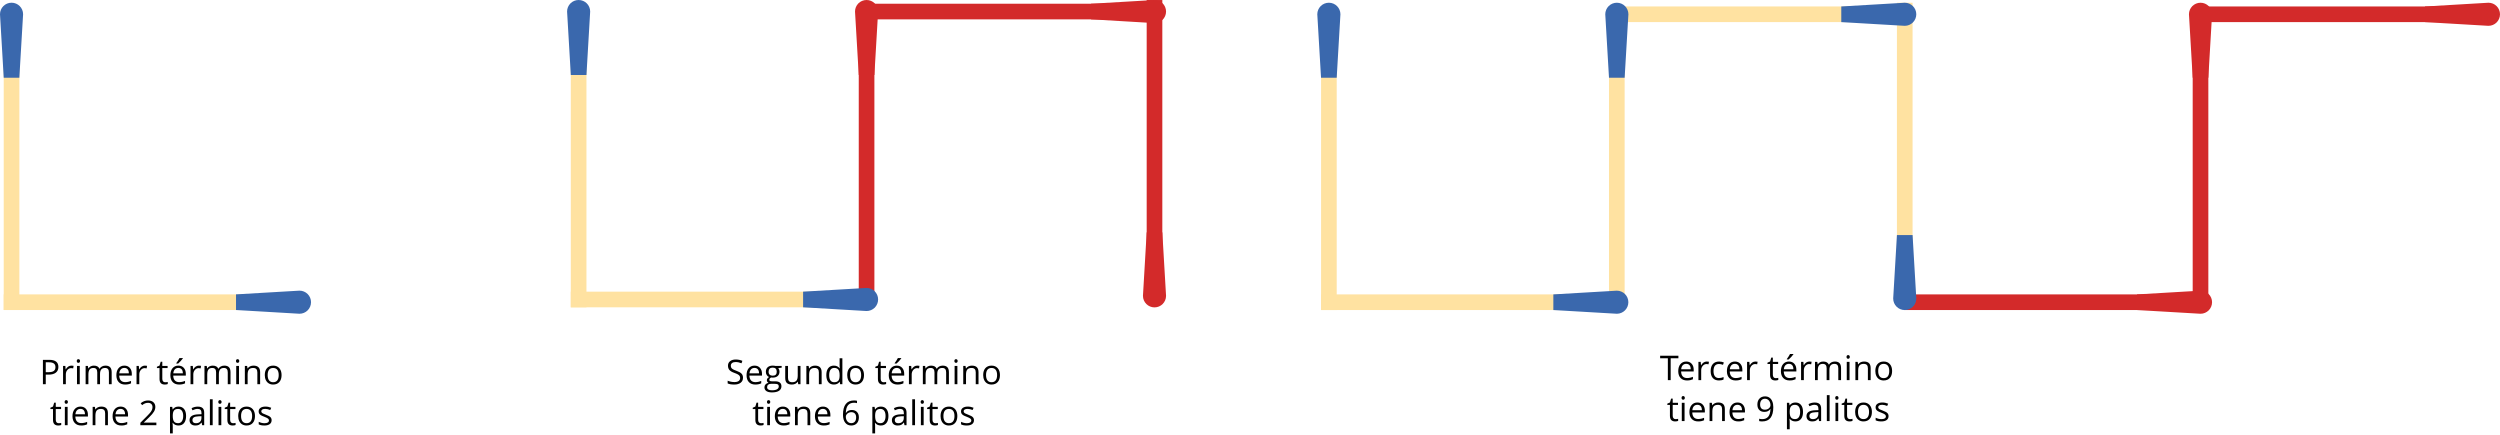
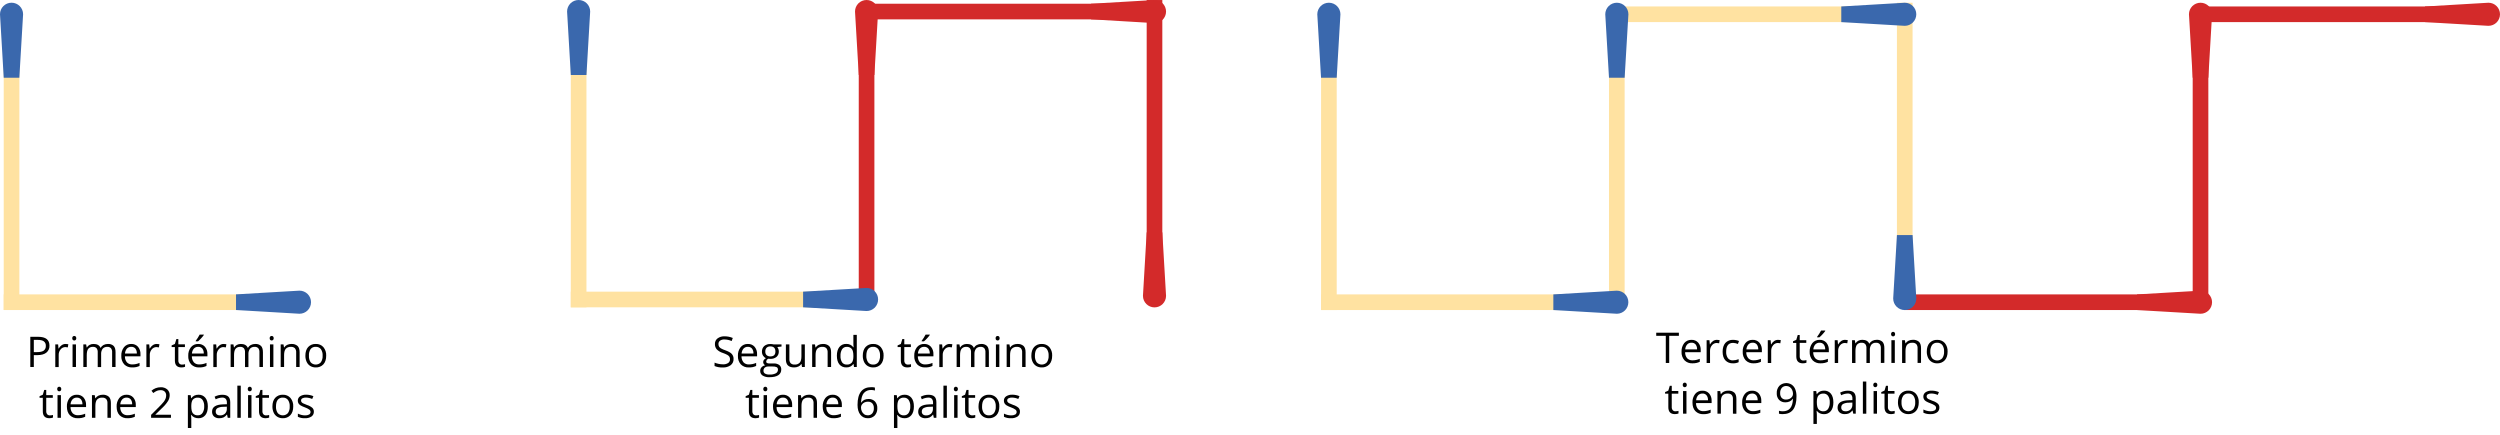
<svg xmlns="http://www.w3.org/2000/svg" id="Layer_1" data-name="Layer 1" viewBox="0 0 2197.15 381.8">
  <defs>
-     <style>.cls-1{fill:#ffe2a1;}.cls-2{fill:#3a68ad;}.cls-3{fill:#d32a2a;}.cls-4{font-size:30px;font-family:OpenSans-Regular, Open Sans;}</style>
+     <style>.cls-1{fill:#ffe2a1;}.cls-2{fill:#3a68ad;}.cls-3{fill:#d32a2a;}</style>
  </defs>
  <rect class="cls-1" x="501.66" y="32.97" width="13.75" height="237.11" />
  <path class="cls-2" d="M515.41,65.93H501.66l-3.27-55.78A10.14,10.14,0,0,1,508.54,0h0a10.14,10.14,0,0,1,10.14,10.15Z" />
  <rect class="cls-3" x="1007.77" y="0.02" width="13.75" height="237.11" transform="translate(2029.29 237.15) rotate(180)" />
  <path class="cls-3" d="M1007.77,204.17h13.75L1024.8,260a10.16,10.16,0,0,1-10.15,10.15h0A10.15,10.15,0,0,1,1004.5,260Z" />
  <rect class="cls-3" x="866.4" y="-108.41" width="13.75" height="237.11" transform="translate(883.42 -863.13) rotate(90)" />
  <path class="cls-3" d="M958.87,17V3.27L1014.65,0a10.15,10.15,0,0,1,10.15,10.15h0a10.16,10.16,0,0,1-10.15,10.15Z" />
  <rect class="cls-3" x="754.72" y="32.97" width="13.75" height="237.11" />
  <path class="cls-3" d="M768.47,65.93H754.72l-3.28-55.78A10.15,10.15,0,0,1,761.59,0h0a10.14,10.14,0,0,1,10.15,10.15Z" />
  <rect class="cls-1" x="613.34" y="144.65" width="13.75" height="237.11" transform="translate(883.42 -357.01) rotate(90)" />
  <path class="cls-2" d="M705.81,270.08V256.33l55.78-3.27a10.14,10.14,0,0,1,10.15,10.14h0a10.14,10.14,0,0,1-10.15,10.15Z" />
  <rect class="cls-1" x="3.27" y="35.35" width="13.75" height="237.11" />
  <path class="cls-2" d="M17,68.31H3.27L0,12.53A10.15,10.15,0,0,1,10.15,2.38h0A10.16,10.16,0,0,1,20.3,12.53Z" />
  <rect class="cls-1" x="114.96" y="147.03" width="13.75" height="237.11" transform="translate(387.42 143.76) rotate(90)" />
  <path class="cls-2" d="M207.42,272.46V258.71l55.78-3.27a10.14,10.14,0,0,1,10.15,10.15h0a10.15,10.15,0,0,1-10.15,10.15Z" />
  <rect class="cls-3" x="2038.75" y="-106.01" width="13.75" height="237.11" transform="translate(2058.17 -2033.07) rotate(90)" />
  <path class="cls-3" d="M2131.22,19.43V5.68L2187,2.4a10.16,10.16,0,0,1,10.15,10.15h0A10.15,10.15,0,0,1,2187,22.7Z" />
  <rect class="cls-3" x="1927.07" y="35.37" width="13.75" height="237.11" />
  <path class="cls-3" d="M1940.82,68.33h-13.75l-3.28-55.78A10.16,10.16,0,0,1,1933.94,2.4h0a10.15,10.15,0,0,1,10.15,10.15Z" />
  <rect class="cls-3" x="1785.69" y="147.05" width="13.75" height="237.11" transform="translate(2058.17 -1526.96) rotate(90)" />
  <path class="cls-3" d="M1878.16,272.48V258.73l55.78-3.27a10.14,10.14,0,0,1,10.15,10.15h0a10.14,10.14,0,0,1-10.15,10.14Z" />
  <rect class="cls-1" x="1161.03" y="35.37" width="13.75" height="237.11" />
  <path class="cls-2" d="M1174.77,68.33H1161l-3.28-55.78A10.16,10.16,0,0,1,1167.9,2.4h0a10.16,10.16,0,0,1,10.15,10.15Z" />
  <rect class="cls-1" x="1667.14" y="2.42" width="13.75" height="237.11" transform="translate(3348.02 241.95) rotate(180)" />
  <path class="cls-2" d="M1667.14,206.57h13.75l3.27,55.78A10.14,10.14,0,0,1,1674,272.5h0a10.15,10.15,0,0,1-10.15-10.15Z" />
  <rect class="cls-1" x="1525.76" y="-106.01" width="13.75" height="237.11" transform="translate(1545.19 -1520.09) rotate(90)" />
  <path class="cls-2" d="M1618.23,19.43V5.68L1674,2.4a10.15,10.15,0,0,1,10.15,10.15h0A10.14,10.14,0,0,1,1674,22.7Z" />
  <rect class="cls-1" x="1414.08" y="35.37" width="13.75" height="237.11" />
  <path class="cls-2" d="M1427.83,68.33h-13.75l-3.27-55.78A10.15,10.15,0,0,1,1421,2.4h0a10.15,10.15,0,0,1,10.14,10.15Z" />
  <rect class="cls-1" x="1272.71" y="147.05" width="13.75" height="237.11" transform="translate(1545.19 -1013.98) rotate(90)" />
  <path class="cls-2" d="M1365.17,272.48V258.73l55.79-3.27a10.14,10.14,0,0,1,10.14,10.15h0A10.14,10.14,0,0,1,1421,275.75Z" />
-   <text class="cls-4" transform="translate(34.78 337.67)">Primer término<tspan x="9.05" y="36">tiene 2 palitos</tspan>
-   </text>
-   <text class="cls-4" transform="translate(637.96 337.67)">Segundo término<tspan x="23.14" y="36">tiene 6 palitos</tspan>
-   </text>
-   <text class="cls-4" transform="translate(1458.76 334.08)">Tercer término<tspan x="6.13" y="36">tiene 9 palitos</tspan>
-   </text>
+   <path d="M43.47,303.74a7.43,7.43,0,0,1-2.75,6.2c-1.84,1.45-4.46,2.17-7.88,2.17H29.72v10.45H26.63V296h6.88Q43.47,296,43.47,303.74Zm-13.75,5.72H32.5q4.09,0,5.94-1.32a4.9,4.9,0,0,0,1.83-4.25A4.59,4.59,0,0,0,38.55,300c-1.15-.86-2.95-1.29-5.38-1.29H29.72Z" />
+   <path d="M57.65,302.29a11.41,11.41,0,0,1,2.38.22l-.42,2.79a10.33,10.33,0,0,0-2.18-.27,5.3,5.3,0,0,0-4.13,2,7.18,7.18,0,0,0-1.71,4.89v10.68h-3V302.65h2.49l.34,3.69h.15a8.73,8.73,0,0,1,2.67-3A6,6,0,0,1,57.65,302.29Z" />
+   <path d="M63.5,297.26a2,2,0,0,1,.51-1.52,1.78,1.78,0,0,1,1.27-.48,1.74,1.74,0,0,1,1.25.49,2.42,2.42,0,0,1,0,3,1.84,1.84,0,0,1-2.52,0A2,2,0,0,1,63.5,297.26Zm3.27,25.3h-3V302.65h3Z" />
+   <path d="M98.54,322.56V309.61a5.36,5.36,0,0,0-1-3.57,3.91,3.91,0,0,0-3.16-1.19,5.13,5.13,0,0,0-4.16,1.61,7.67,7.67,0,0,0-1.34,5v11.12h-3V309.61a5.36,5.36,0,0,0-1-3.57,3.91,3.91,0,0,0-3.17-1.19,4.89,4.89,0,0,0-4.15,1.7q-1.32,1.69-1.32,5.56v10.45h-3V302.65h2.46l.49,2.72h.14a6,6,0,0,1,2.41-2.27,7.38,7.38,0,0,1,3.48-.81c3.11,0,5.14,1.12,6.1,3.38h.14A6.43,6.43,0,0,1,91,303.19a8.07,8.07,0,0,1,3.85-.9A6.77,6.77,0,0,1,99.87,304q1.68,1.74,1.68,5.55v13Z" />
+   <path d="M116.17,322.92a9.14,9.14,0,0,1-7-2.69,10.41,10.41,0,0,1-2.56-7.46,11.5,11.5,0,0,1,2.38-7.65,7.85,7.85,0,0,1,6.36-2.83,7.51,7.51,0,0,1,5.92,2.46,9.43,9.43,0,0,1,2.18,6.49v1.91H109.78a7.88,7.88,0,0,0,1.77,5.32,6.13,6.13,0,0,0,4.73,1.82,16,16,0,0,0,6.36-1.35v2.69a16.14,16.14,0,0,1-3,1A16.91,16.91,0,0,1,116.17,322.92Zm-.82-18.11a4.93,4.93,0,0,0-3.82,1.56,7.25,7.25,0,0,0-1.68,4.33h10.41a6.68,6.68,0,0,0-1.27-4.37A4.49,4.49,0,0,0,115.35,304.81Z" />
+   <path d="M137.71,302.29a11.41,11.41,0,0,1,2.38.22l-.42,2.79a10.33,10.33,0,0,0-2.18-.27,5.3,5.3,0,0,0-4.13,2,7.18,7.18,0,0,0-1.71,4.89v10.68h-3V302.65h2.49l.34,3.69h.15a8.73,8.73,0,0,1,2.67-3A6,6,0,0,1,137.71,302.29Z" />
+   <path d="M159.91,320.43a9.7,9.7,0,0,0,1.54-.12,11.37,11.37,0,0,0,1.18-.24v2.3a5.71,5.71,0,0,1-1.44.4,11.23,11.23,0,0,1-1.72.15q-5.78,0-5.77-6.08V305h-2.86v-1.45l2.86-1.25L155,298h1.74v4.61h5.78V305h-5.78v11.72a4,4,0,0,0,.85,2.76A3,3,0,0,0,159.91,320.43Z" />
+   <path d="M175,322.92a9.17,9.17,0,0,1-7-2.69,10.4,10.4,0,0,1-2.55-7.46,11.55,11.55,0,0,1,2.37-7.65,7.87,7.87,0,0,1,6.37-2.83,7.51,7.51,0,0,1,5.92,2.46,9.43,9.43,0,0,1,2.18,6.49v1.91H168.62a7.93,7.93,0,0,0,1.78,5.32,6.12,6.12,0,0,0,4.73,1.82,15.93,15.93,0,0,0,6.35-1.35v2.69a15.83,15.83,0,0,1-3,1A17,17,0,0,1,175,322.92Zm-.82-18.11a4.92,4.92,0,0,0-3.82,1.56,7.25,7.25,0,0,0-1.68,4.33h10.4a6.62,6.62,0,0,0-1.27-4.37A4.47,4.47,0,0,0,174.2,304.81ZM172,299.56c.58-.75,1.2-1.66,1.88-2.72s1.2-2,1.59-2.78h3.66v.38a26.34,26.34,0,0,1-2.37,2.91A27.21,27.21,0,0,1,174,300h-2Z" />
+   <path d="M196.56,302.29a11.48,11.48,0,0,1,2.38.22l-.42,2.79a10.33,10.33,0,0,0-2.18-.27,5.29,5.29,0,0,0-4.13,2,7.14,7.14,0,0,0-1.72,4.89v10.68h-3V302.65H190l.34,3.69h.15a8.53,8.53,0,0,1,2.67-3A6,6,0,0,1,196.56,302.29Z" />
+   <path d="M228,322.56V309.61a5.36,5.36,0,0,0-1-3.57,3.91,3.91,0,0,0-3.16-1.19,5.11,5.11,0,0,0-4.16,1.61,7.67,7.67,0,0,0-1.35,5v11.12h-3V309.61a5.36,5.36,0,0,0-1-3.57,3.94,3.94,0,0,0-3.18-1.19,4.9,4.9,0,0,0-4.15,1.7q-1.31,1.69-1.31,5.56v10.45h-3V302.65h2.45l.49,2.72h.15a6,6,0,0,1,2.41-2.27,7.37,7.37,0,0,1,3.47-.81c3.12,0,5.15,1.12,6.11,3.38h.14a6.3,6.3,0,0,1,2.58-2.48,8.07,8.07,0,0,1,3.85-.9,6.77,6.77,0,0,1,5.06,1.73q1.68,1.74,1.68,5.55v13Z" />
+   <path d="M237,297.26a2,2,0,0,1,.51-1.52,1.88,1.88,0,0,1,2.52,0,2.42,2.42,0,0,1,0,3,1.73,1.73,0,0,1-1.25.5,1.7,1.7,0,0,1-1.27-.5A2,2,0,0,1,237,297.26Zm3.27,25.3h-3V302.65h3Z" />
+   <path d="M260.29,322.56V309.68a5.19,5.19,0,0,0-1.11-3.63,4.51,4.51,0,0,0-3.47-1.2,5.7,5.7,0,0,0-4.57,1.69q-1.45,1.68-1.46,5.57v10.45h-3V302.65h2.45l.49,2.72h.15a6.13,6.13,0,0,1,2.59-2.28,8.6,8.6,0,0,1,3.73-.8,7.59,7.59,0,0,1,5.41,1.73q1.81,1.74,1.82,5.55v13Z" />
+   <path d="M286.68,312.59q0,4.86-2.45,7.6a8.65,8.65,0,0,1-6.78,2.73,9,9,0,0,1-4.74-1.25,8.3,8.3,0,0,1-3.19-3.6,12.53,12.53,0,0,1-1.13-5.48q0-4.87,2.43-7.59a8.63,8.63,0,0,1,6.76-2.71,8.39,8.39,0,0,1,6.64,2.78A10.93,10.93,0,0,1,286.68,312.59Zm-15.16,0A9.43,9.43,0,0,0,273,318.4a6.05,6.05,0,0,0,9,0,9.37,9.37,0,0,0,1.54-5.82,9.21,9.21,0,0,0-1.54-5.77,5.39,5.39,0,0,0-4.53-2,5.33,5.33,0,0,0-4.47,1.94A9.41,9.41,0,0,0,271.52,312.59Z" />
+   <path d="M43.83,365.07a10.68,10.68,0,0,0,2.73-.37V367a5.35,5.35,0,0,1-1.45.39,11.23,11.23,0,0,1-1.72.16q-5.78,0-5.77-6.09V349.63H34.77v-1.45l2.85-1.26,1.27-4.25h1.74v4.62h5.78v2.34H40.63v11.71a4,4,0,0,0,.86,2.76A3,3,0,0,0,43.83,365.07Z" />
+   <path d="M50.28,341.89a2,2,0,0,1,.51-1.51,1.74,1.74,0,0,1,1.27-.49,1.8,1.8,0,0,1,1.25.49,2,2,0,0,1,.53,1.51,2,2,0,0,1-.53,1.52,1.77,1.77,0,0,1-1.25.5,1.75,1.75,0,0,1-1.27-.5A2,2,0,0,1,50.28,341.89Zm3.27,25.3h-3v-19.9h3Z" />
+   <path d="M68.35,367.56a9.14,9.14,0,0,1-7-2.69q-2.56-2.69-2.56-7.47a11.54,11.54,0,0,1,2.37-7.64,7.89,7.89,0,0,1,6.37-2.84,7.51,7.51,0,0,1,5.92,2.46,9.46,9.46,0,0,1,2.18,6.5v1.9H62a7.9,7.9,0,0,0,1.77,5.33,6.11,6.11,0,0,0,4.73,1.81,16.18,16.18,0,0,0,6.36-1.34v2.69a16.14,16.14,0,0,1-3,1A17,17,0,0,1,68.35,367.56Zm-.82-18.11A4.92,4.92,0,0,0,63.71,351,7.2,7.2,0,0,0,62,355.33H72.44A6.7,6.7,0,0,0,71.17,351,4.48,4.48,0,0,0,67.53,349.45Z" />
+   <path d="M94.43,367.19V354.31a5.19,5.19,0,0,0-1.11-3.63,4.51,4.51,0,0,0-3.47-1.2,5.73,5.73,0,0,0-4.57,1.69q-1.45,1.69-1.46,5.58v10.44h-3v-19.9h2.45l.49,2.72h.15a6.13,6.13,0,0,1,2.59-2.28,8.47,8.47,0,0,1,3.73-.81,7.53,7.53,0,0,1,5.41,1.74q1.82,1.72,1.82,5.55v13Z" />
+   <path d="M112.05,367.56a9.17,9.17,0,0,1-7-2.69q-2.55-2.69-2.55-7.47a11.54,11.54,0,0,1,2.37-7.64,7.87,7.87,0,0,1,6.37-2.84,7.51,7.51,0,0,1,5.92,2.46,9.46,9.46,0,0,1,2.18,6.5v1.9H105.66a7.9,7.9,0,0,0,1.77,5.33,6.11,6.11,0,0,0,4.73,1.81,16.09,16.09,0,0,0,6.35-1.34v2.69a15.83,15.83,0,0,1-3,1A17,17,0,0,1,112.05,367.56Zm-.82-18.11a4.92,4.92,0,0,0-3.82,1.56,7.2,7.2,0,0,0-1.68,4.32h10.41a6.64,6.64,0,0,0-1.28-4.37A4.45,4.45,0,0,0,111.23,349.45Z" />
+   <path d="M150.24,367.19H132.79V364.6l7-7A52.88,52.88,0,0,0,144,353a12.08,12.08,0,0,0,1.52-2.68,7.72,7.72,0,0,0,.51-2.82,4.46,4.46,0,0,0-1.29-3.37,4.93,4.93,0,0,0-3.58-1.24,9.07,9.07,0,0,0-3.13.54,12.81,12.81,0,0,0-3.3,2l-1.59-2.05a12.25,12.25,0,0,1,8-3.05,8.45,8.45,0,0,1,5.86,1.91,6.6,6.6,0,0,1,2.13,5.15,9.9,9.9,0,0,1-1.42,5,31.79,31.79,0,0,1-5.3,6.25l-5.81,5.68v.15h13.65Z" />
+   <path d="M174.36,367.56a8.63,8.63,0,0,1-3.55-.72,6.67,6.67,0,0,1-2.69-2.21h-.22a27.85,27.85,0,0,1,.22,3.31v8.19h-3V347.29h2.45L168,350h.15a6.91,6.91,0,0,1,2.7-2.36,8.29,8.29,0,0,1,3.54-.73,7.39,7.39,0,0,1,6.12,2.71q2.15,2.7,2.15,7.59t-2.19,7.62A7.37,7.37,0,0,1,174.36,367.56Zm-.43-18.08a5.37,5.37,0,0,0-4.42,1.69c-.9,1.13-1.37,2.92-1.39,5.38v.67q0,4.2,1.39,6A5.32,5.32,0,0,0,174,365a4.66,4.66,0,0,0,4-2.09,9.85,9.85,0,0,0,1.46-5.75,9.51,9.51,0,0,0-1.46-5.72A4.81,4.81,0,0,0,173.93,349.48Z" />
+   <path d="M200.14,367.19l-.6-2.83h-.15a8.26,8.26,0,0,1-3,2.53,9,9,0,0,1-3.69.67,6.62,6.62,0,0,1-4.64-1.53,5.56,5.56,0,0,1-1.68-4.34q0-6,9.64-6.32l3.38-.11V354a5.07,5.07,0,0,0-1-3.46,4.16,4.16,0,0,0-3.22-1.11,13.2,13.2,0,0,0-5.63,1.52l-.93-2.3a14.29,14.29,0,0,1,3.22-1.26,14.1,14.1,0,0,1,3.52-.45q3.56,0,5.27,1.58t1.72,5.07v13.58Zm-6.81-2.12a6.12,6.12,0,0,0,4.42-1.55,5.72,5.72,0,0,0,1.61-4.32v-1.8l-3,.13a11,11,0,0,0-5.18,1.12,3.36,3.36,0,0,0-1.59,3.08,3.09,3.09,0,0,0,1,2.48A4.1,4.1,0,0,0,193.33,365.07Z" />
+   <path d="M211.6,367.19h-3V338.93h3Z" />
+   <path d="M217.74,341.89a2,2,0,0,1,.5-1.51,1.77,1.77,0,0,1,1.28-.49,1.8,1.8,0,0,1,1.25.49,2,2,0,0,1,.53,1.51,2,2,0,0,1-.53,1.52,1.85,1.85,0,0,1-2.53,0A2.08,2.08,0,0,1,217.74,341.89Zm3.27,25.3h-3v-19.9h3Z" />
+   <path d="M233.83,365.07a9.61,9.61,0,0,0,1.54-.12,9,9,0,0,0,1.18-.25V367a5.26,5.26,0,0,1-1.44.39,11.34,11.34,0,0,1-1.72.16q-5.77,0-5.77-6.09V349.63h-2.86v-1.45l2.86-1.26,1.27-4.25h1.74v4.62h5.78v2.34h-5.78v11.71a4,4,0,0,0,.86,2.76A2.93,2.93,0,0,0,233.83,365.07Z" />
+   <path d="M257.71,357.22q0,4.88-2.45,7.6a8.63,8.63,0,0,1-6.77,2.74,9,9,0,0,1-4.75-1.26,8.22,8.22,0,0,1-3.19-3.59,12.57,12.57,0,0,1-1.13-5.49q0-4.86,2.44-7.58a8.6,8.6,0,0,1,6.75-2.72,8.43,8.43,0,0,1,6.64,2.78A10.93,10.93,0,0,1,257.71,357.22Zm-15.16,0a9.43,9.43,0,0,0,1.52,5.81,6.05,6.05,0,0,0,9,0,9.33,9.33,0,0,0,1.54-5.82,9.18,9.18,0,0,0-1.54-5.76,5.37,5.37,0,0,0-4.53-2,5.31,5.31,0,0,0-4.47,1.95Q242.55,353.37,242.55,357.22Z" />
+   <path d="M275.84,361.76a5,5,0,0,1-2.07,4.29,9.77,9.77,0,0,1-5.81,1.51,12.61,12.61,0,0,1-6.18-1.26v-2.79a15.27,15.27,0,0,0,3.08,1.14,12.74,12.74,0,0,0,3.17.42,7.11,7.11,0,0,0,3.63-.76,2.59,2.59,0,0,0,.26-4.28,16.1,16.1,0,0,0-3.93-2,21.76,21.76,0,0,1-3.95-1.8,5.46,5.46,0,0,1-1.74-1.75,4.62,4.62,0,0,1-.57-2.35,4.47,4.47,0,0,1,2-3.84,9.19,9.19,0,0,1,5.43-1.41,15.93,15.93,0,0,1,6.28,1.31l-1.07,2.45a14.49,14.49,0,0,0-5.43-1.23,6.26,6.26,0,0,0-3.24.67A2.09,2.09,0,0,0,264.6,352a2.29,2.29,0,0,0,.4,1.37,4.16,4.16,0,0,0,1.32,1.07,31.27,31.27,0,0,0,3.49,1.47,13,13,0,0,1,4.78,2.59A4.6,4.6,0,0,1,275.84,361.76Z" />
+   <path d="M644.7,315.49a6.53,6.53,0,0,1-2.54,5.47,11,11,0,0,1-6.91,2A17.28,17.28,0,0,1,628,321.7v-3a19.65,19.65,0,0,0,7.37,1.49A7.7,7.7,0,0,0,640,319a3.84,3.84,0,0,0,1.56-3.26,4.18,4.18,0,0,0-.55-2.26,5.1,5.1,0,0,0-1.85-1.62,25.67,25.67,0,0,0-3.95-1.69,12.71,12.71,0,0,1-5.3-3.15,6.93,6.93,0,0,1-1.59-4.74,5.89,5.89,0,0,1,2.31-4.88,9.59,9.59,0,0,1,6.1-1.82,18.18,18.18,0,0,1,7.29,1.45l-1,2.69a16.44,16.44,0,0,0-6.39-1.38,6.14,6.14,0,0,0-3.83,1.06,3.46,3.46,0,0,0-1.38,2.92,4.47,4.47,0,0,0,.51,2.26,4.8,4.8,0,0,0,1.71,1.62,21.36,21.36,0,0,0,3.7,1.62c2.78,1,4.7,2.06,5.75,3.2A6.33,6.33,0,0,1,644.7,315.49Z" />
+   <path d="M658.08,322.92a9.14,9.14,0,0,1-7-2.69,10.4,10.4,0,0,1-2.55-7.46,11.55,11.55,0,0,1,2.37-7.65,7.86,7.86,0,0,1,6.36-2.83,7.49,7.49,0,0,1,5.92,2.46,9.39,9.39,0,0,1,2.18,6.49v1.91H651.69a7.88,7.88,0,0,0,1.77,5.32,6.13,6.13,0,0,0,4.73,1.82,16,16,0,0,0,6.36-1.35v2.69a16.06,16.06,0,0,1-3,1A17,17,0,0,1,658.08,322.92Zm-.81-18.11a4.94,4.94,0,0,0-3.83,1.56,7.25,7.25,0,0,0-1.68,4.33h10.41a6.62,6.62,0,0,0-1.27-4.37A4.48,4.48,0,0,0,657.27,304.81Z" />
+   <path d="M686.84,302.65v1.91l-3.69.43a6.45,6.45,0,0,1,1.31,4,5.89,5.89,0,0,1-2,4.67,8.07,8.07,0,0,1-5.49,1.74,9.81,9.81,0,0,1-1.67-.14,3,3,0,0,0-1.92,2.56,1.3,1.3,0,0,0,.67,1.21,4.94,4.94,0,0,0,2.31.39h3.52a7.9,7.9,0,0,1,5,1.36,4.75,4.75,0,0,1,1.73,4,5.65,5.65,0,0,1-2.65,5q-2.65,1.73-7.74,1.73a10.56,10.56,0,0,1-6-1.45,4.7,4.7,0,0,1-2.11-4.11,4.59,4.59,0,0,1,1.16-3.14,5.94,5.94,0,0,1,3.27-1.8,3.06,3.06,0,0,1-1.28-1.07,2.78,2.78,0,0,1-.52-1.69,3.17,3.17,0,0,1,.58-1.9,6,6,0,0,1,1.83-1.58,5.44,5.44,0,0,1-2.51-2.16,6.34,6.34,0,0,1-1-3.49,6.43,6.43,0,0,1,2-5,8,8,0,0,1,5.56-1.77,10.13,10.13,0,0,1,2.81.36ZM671,325.9a2.71,2.71,0,0,0,1.36,2.45,7.5,7.5,0,0,0,3.91.84,10.86,10.86,0,0,0,5.62-1.14,3.47,3.47,0,0,0,1.82-3.08,2.44,2.44,0,0,0-1-2.24,7.74,7.74,0,0,0-3.76-.63H675.3a4.75,4.75,0,0,0-3.19,1A3.51,3.51,0,0,0,671,325.9ZM672.6,309a4.05,4.05,0,0,0,1.18,3.16,4.71,4.71,0,0,0,3.28,1.07q4.43,0,4.42-4.29,0-4.49-4.47-4.49a4.43,4.43,0,0,0-3.27,1.15A4.61,4.61,0,0,0,672.6,309Z" />
+   <path d="M693.75,302.65v12.91a5.2,5.2,0,0,0,1.11,3.64,4.52,4.52,0,0,0,3.47,1.2,5.66,5.66,0,0,0,4.57-1.71q1.44-1.71,1.44-5.58V302.65h3v19.91h-2.49l-.44-2.67h-.16a6,6,0,0,1-2.57,2.25,8.64,8.64,0,0,1-3.75.78c-2.42,0-4.23-.57-5.44-1.73s-1.81-3-1.81-5.52v-13Z" />
+   <path d="M727.37,322.56V309.68a5.24,5.24,0,0,0-1.1-3.63,4.52,4.52,0,0,0-3.47-1.2,5.71,5.71,0,0,0-4.58,1.69q-1.46,1.68-1.45,5.57v10.45h-3V302.65h2.45l.49,2.72h.15a6.16,6.16,0,0,1,2.6-2.28,8.53,8.53,0,0,1,3.72-.8,7.58,7.58,0,0,1,5.41,1.73q1.81,1.74,1.82,5.55v13Z" />
+   <path d="M750.13,319.89H750a7.09,7.09,0,0,1-6.25,3,7.41,7.41,0,0,1-6.08-2.67c-1.44-1.78-2.17-4.31-2.17-7.59s.73-5.83,2.18-7.65a7.34,7.34,0,0,1,6.07-2.72,7.24,7.24,0,0,1,6.21,2.94h.24l-.13-1.44L750,302.4v-8.1h3v28.26h-2.45Zm-6,.51a5.47,5.47,0,0,0,4.48-1.69c.92-1.11,1.39-2.92,1.39-5.42v-.63c0-2.82-.47-4.84-1.41-6a5.34,5.34,0,0,0-4.5-1.81,4.61,4.61,0,0,0-4,2.06,10.26,10.26,0,0,0-1.41,5.82,9.75,9.75,0,0,0,1.4,5.76A4.72,4.72,0,0,0,744.1,320.4Z" />
+   <path d="M776.56,312.59q0,4.86-2.45,7.6a8.66,8.66,0,0,1-6.78,2.73,9,9,0,0,1-4.74-1.25,8.32,8.32,0,0,1-3.2-3.6,12.53,12.53,0,0,1-1.12-5.48q0-4.87,2.43-7.59a8.61,8.61,0,0,1,6.76-2.71,8.41,8.41,0,0,1,6.64,2.78A10.93,10.93,0,0,1,776.56,312.59Zm-15.17,0a9.42,9.42,0,0,0,1.53,5.81,5.29,5.29,0,0,0,4.48,2,5.34,5.34,0,0,0,4.5-2,9.44,9.44,0,0,0,1.53-5.82,9.27,9.27,0,0,0-1.53-5.77,5.39,5.39,0,0,0-4.53-2,5.31,5.31,0,0,0-4.47,1.94Q761.39,308.74,761.39,312.59Z" />
+   <path d="M797.93,320.43a9.74,9.74,0,0,0,1.55-.12,12,12,0,0,0,1.18-.24v2.3a5.68,5.68,0,0,1-1.45.4,11,11,0,0,1-1.71.15q-5.78,0-5.78-6.08V305h-2.85v-1.45l2.85-1.25L793,298h1.75v4.61h5.77V305h-5.77v11.72a4,4,0,0,0,.85,2.76A3,3,0,0,0,797.93,320.43Z" />
+   <path d="M813.05,322.92a9.15,9.15,0,0,1-7-2.69,10.4,10.4,0,0,1-2.55-7.46,11.55,11.55,0,0,1,2.37-7.65,7.86,7.86,0,0,1,6.36-2.83,7.53,7.53,0,0,1,5.93,2.46,9.43,9.43,0,0,1,2.18,6.49v1.91H806.65a7.88,7.88,0,0,0,1.77,5.32,6.13,6.13,0,0,0,4.73,1.82,16,16,0,0,0,6.36-1.35v2.69a15.83,15.83,0,0,1-3,1A17,17,0,0,1,813.05,322.92Zm-.82-18.11a4.92,4.92,0,0,0-3.82,1.56,7.13,7.13,0,0,0-1.68,4.33h10.4a6.62,6.62,0,0,0-1.27-4.37A4.48,4.48,0,0,0,812.23,304.81ZM810,299.56a32.86,32.86,0,0,0,1.88-2.72,28,28,0,0,0,1.59-2.78h3.67v.38a25.48,25.48,0,0,1-2.38,2.91A26.24,26.24,0,0,1,812,300h-2Z" />
+   <path d="M834.59,302.29a11.54,11.54,0,0,1,2.38.22l-.42,2.79a10.41,10.41,0,0,0-2.18-.27,5.29,5.29,0,0,0-4.13,2,7.14,7.14,0,0,0-1.72,4.89v10.68h-3V302.65H828l.35,3.69h.14a8.73,8.73,0,0,1,2.67-3A6,6,0,0,1,834.59,302.29Z" />
+   <path d="M866.06,322.56V309.61a5.36,5.36,0,0,0-1-3.57,3.9,3.9,0,0,0-3.16-1.19,5.1,5.1,0,0,0-4.15,1.61,7.67,7.67,0,0,0-1.35,5v11.12h-3V309.61a5.36,5.36,0,0,0-1-3.57,3.94,3.94,0,0,0-3.18-1.19,4.9,4.9,0,0,0-4.15,1.7q-1.32,1.69-1.32,5.56v10.45h-3V302.65h2.45l.49,2.72h.15a6,6,0,0,1,2.4-2.27,7.44,7.44,0,0,1,3.48-.81c3.11,0,5.15,1.12,6.1,3.38h.15a6.3,6.3,0,0,1,2.58-2.48,8,8,0,0,1,3.85-.9A6.77,6.77,0,0,1,867.4,304q1.68,1.74,1.68,5.55v13Z" />
+   <path d="M875,297.26a2,2,0,0,1,.51-1.52,1.79,1.79,0,0,1,1.27-.48,1.77,1.77,0,0,1,1.26.49,2.45,2.45,0,0,1,0,3,1.85,1.85,0,0,1-2.53,0A2,2,0,0,1,875,297.26Zm3.27,25.3h-3V302.65h3Z" />
+   <path d="M898.32,322.56V309.68a5.19,5.19,0,0,0-1.11-3.63,4.51,4.51,0,0,0-3.47-1.2,5.72,5.72,0,0,0-4.58,1.69c-1,1.12-1.45,3-1.45,5.57v10.45h-3V302.65h2.45l.49,2.72h.14a6.22,6.22,0,0,1,2.6-2.28,8.59,8.59,0,0,1,3.72-.8,7.6,7.6,0,0,1,5.42,1.73q1.82,1.74,1.81,5.55v13Z" />
+   <path d="M924.71,312.59q0,4.86-2.45,7.6a8.66,8.66,0,0,1-6.78,2.73,9,9,0,0,1-4.74-1.25,8.39,8.39,0,0,1-3.2-3.6,12.53,12.53,0,0,1-1.12-5.48q0-4.87,2.43-7.59a8.61,8.61,0,0,1,6.76-2.71,8.41,8.41,0,0,1,6.64,2.78A10.93,10.93,0,0,1,924.71,312.59Zm-15.17,0a9.42,9.42,0,0,0,1.53,5.81,6.05,6.05,0,0,0,9,0,9.44,9.44,0,0,0,1.53-5.82,9.27,9.27,0,0,0-1.53-5.77,5.39,5.39,0,0,0-4.53-2,5.32,5.32,0,0,0-4.47,1.94Q909.54,308.74,909.54,312.59Z" />
+   <path d="M664.39,365.07a9.7,9.7,0,0,0,1.54-.12,9,9,0,0,0,1.18-.25V367a5.37,5.37,0,0,1-1.44.39,11.34,11.34,0,0,1-1.72.16q-5.78,0-5.78-6.09V349.63h-2.85v-1.45l2.85-1.26,1.28-4.25h1.74v4.62H667v2.34h-5.78v11.71a4,4,0,0,0,.85,2.76A3,3,0,0,0,664.39,365.07Z" />
+   <path d="M670.83,341.89a2,2,0,0,1,.51-1.51,1.76,1.76,0,0,1,1.27-.49,1.81,1.81,0,0,1,1.26.49,2,2,0,0,1,.52,1.51,2,2,0,0,1-.52,1.52,1.85,1.85,0,0,1-2.53,0A2,2,0,0,1,670.83,341.89Zm3.27,25.3h-3v-19.9h3Z" />
+   <path d="M688.91,367.56a9.15,9.15,0,0,1-7-2.69q-2.55-2.69-2.55-7.47a11.54,11.54,0,0,1,2.37-7.64,7.87,7.87,0,0,1,6.36-2.84,7.53,7.53,0,0,1,5.93,2.46,9.46,9.46,0,0,1,2.17,6.5v1.9H682.51a7.9,7.9,0,0,0,1.77,5.33,6.13,6.13,0,0,0,4.73,1.81,16.11,16.11,0,0,0,6.36-1.34v2.69a15.83,15.83,0,0,1-3,1A17,17,0,0,1,688.91,367.56Zm-.82-18.11a4.92,4.92,0,0,0-3.82,1.56,7.07,7.07,0,0,0-1.68,4.32H693a6.64,6.64,0,0,0-1.27-4.37A4.48,4.48,0,0,0,688.09,349.45Z" />
+   <path d="M715,367.19V354.31a5.19,5.19,0,0,0-1.11-3.63,4.52,4.52,0,0,0-3.47-1.2,5.75,5.75,0,0,0-4.58,1.69q-1.46,1.69-1.45,5.58v10.44h-3v-19.9h2.46l.49,2.72h.14a6.22,6.22,0,0,1,2.6-2.28,8.39,8.39,0,0,1,3.72-.81,7.58,7.58,0,0,1,5.42,1.74q1.81,1.72,1.81,5.55v13Z" />
+   <path d="M732.6,367.56a9.14,9.14,0,0,1-7-2.69q-2.55-2.69-2.55-7.47a11.54,11.54,0,0,1,2.37-7.64,7.87,7.87,0,0,1,6.36-2.84,7.49,7.49,0,0,1,5.92,2.46,9.41,9.41,0,0,1,2.18,6.5v1.9H726.21a7.9,7.9,0,0,0,1.77,5.33,6.13,6.13,0,0,0,4.73,1.81,16.11,16.11,0,0,0,6.36-1.34v2.69a16.06,16.06,0,0,1-3,1A17,17,0,0,1,732.6,367.56Zm-.81-18.11A4.94,4.94,0,0,0,728,351a7.2,7.2,0,0,0-1.68,4.32h10.41a6.64,6.64,0,0,0-1.27-4.37A4.48,4.48,0,0,0,731.79,349.45Z" />
+   <path d="M753.65,355.84q0-7.83,3.05-11.7t9-3.88a12.06,12.06,0,0,1,3.23.34v2.6a10.44,10.44,0,0,0-3.2-.45,8.05,8.05,0,0,0-6.52,2.66q-2.25,2.65-2.47,8.36H757q2-3.12,6.32-3.12a7.41,7.41,0,0,1,5.64,2.16,8.15,8.15,0,0,1,2.06,5.86,9.06,9.06,0,0,1-2.26,6.52,8,8,0,0,1-6.11,2.37,7.87,7.87,0,0,1-6.54-3.1Q753.66,361.36,753.65,355.84Zm8.92,9.15a5.06,5.06,0,0,0,4-1.62,6.91,6.91,0,0,0,1.42-4.7,6.09,6.09,0,0,0-1.32-4.14,5,5,0,0,0-4-1.5,6.67,6.67,0,0,0-3,.67,5.53,5.53,0,0,0-2.17,1.85,4.29,4.29,0,0,0-.81,2.45,8.33,8.33,0,0,0,.73,3.49,6.09,6.09,0,0,0,2.06,2.56A5.12,5.12,0,0,0,762.57,365Z" />
+   <path d="M794.92,367.56a8.56,8.56,0,0,1-3.55-.72,6.77,6.77,0,0,1-2.7-2.21h-.22a25.89,25.89,0,0,1,.22,3.31v8.19h-3V347.29h2.45l.42,2.72h.14a7,7,0,0,1,2.71-2.36,8.29,8.29,0,0,1,3.54-.73,7.36,7.36,0,0,1,6.11,2.71c1.44,1.8,2.15,4.33,2.15,7.59s-.73,5.81-2.19,7.62A7.35,7.35,0,0,1,794.92,367.56Zm-.44-18.08a5.36,5.36,0,0,0-4.41,1.69c-.91,1.13-1.37,2.92-1.4,5.38v.67q0,4.2,1.4,6a5.31,5.31,0,0,0,4.49,1.81,4.68,4.68,0,0,0,4-2.09,9.92,9.92,0,0,0,1.46-5.75,9.59,9.59,0,0,0-1.46-5.72A4.84,4.84,0,0,0,794.48,349.48Z" />
+   <path d="M820.69,367.19l-.6-2.83H820a8.43,8.43,0,0,1-3,2.53,9.1,9.1,0,0,1-3.7.67,6.64,6.64,0,0,1-4.64-1.53,5.56,5.56,0,0,1-1.68-4.34q0-6,9.65-6.32l3.37-.11V354a5.07,5.07,0,0,0-1-3.46,4.18,4.18,0,0,0-3.23-1.11,13.24,13.24,0,0,0-5.63,1.52l-.92-2.3a14.29,14.29,0,0,1,6.73-1.71q3.57,0,5.28,1.58c1.14,1,1.72,2.74,1.72,5.07v13.58Zm-6.81-2.12a6.1,6.1,0,0,0,4.42-1.55,5.68,5.68,0,0,0,1.61-4.32v-1.8l-3,.13a11,11,0,0,0-5.19,1.12,3.36,3.36,0,0,0-1.59,3.08,3.09,3.09,0,0,0,1,2.48A4.1,4.1,0,0,0,813.88,365.07Z" />
+   <path d="M832.15,367.19h-3V338.93h3Z" />
+   <path d="M838.29,341.89a2,2,0,0,1,.51-1.51,1.74,1.74,0,0,1,1.27-.49,1.79,1.79,0,0,1,1.25.49,1.94,1.94,0,0,1,.53,1.51,2,2,0,0,1-.53,1.52,1.84,1.84,0,0,1-2.52,0A2,2,0,0,1,838.29,341.89Zm3.27,25.3h-3v-19.9h3Z" />
+   <path d="M854.38,365.07a9.74,9.74,0,0,0,1.55-.12,9.34,9.34,0,0,0,1.18-.25V367a5.35,5.35,0,0,1-1.45.39,11.11,11.11,0,0,1-1.71.16q-5.78,0-5.78-6.09V349.63h-2.85v-1.45l2.85-1.26,1.27-4.25h1.75v4.62H857v2.34h-5.77v11.71a4,4,0,0,0,.85,2.76A3,3,0,0,0,854.38,365.07Z" />
+   <path d="M878.27,357.22q0,4.88-2.45,7.6a8.67,8.67,0,0,1-6.78,2.74,8.93,8.93,0,0,1-4.74-1.26,8.24,8.24,0,0,1-3.2-3.59,12.57,12.57,0,0,1-1.12-5.49q0-4.86,2.43-7.58a8.62,8.62,0,0,1,6.76-2.72,8.44,8.44,0,0,1,6.64,2.78A10.93,10.93,0,0,1,878.27,357.22Zm-15.17,0a9.42,9.42,0,0,0,1.53,5.81,5.26,5.26,0,0,0,4.48,2,5.32,5.32,0,0,0,4.5-2,9.4,9.4,0,0,0,1.53-5.82,9.24,9.24,0,0,0-1.53-5.76,5.38,5.38,0,0,0-4.53-2,5.29,5.29,0,0,0-4.47,1.95Q863.1,353.37,863.1,357.22Z" />
+   <path d="M896.39,361.76a5,5,0,0,1-2.07,4.29,9.77,9.77,0,0,1-5.81,1.51,12.54,12.54,0,0,1-6.17-1.26v-2.79a15.17,15.17,0,0,0,3.07,1.14,12.86,12.86,0,0,0,3.17.42,7.13,7.13,0,0,0,3.64-.76,2.59,2.59,0,0,0,.26-4.28,16.1,16.1,0,0,0-3.93-2,21.43,21.43,0,0,1-3.95-1.8,5.5,5.5,0,0,1-1.75-1.75,4.62,4.62,0,0,1-.57-2.35,4.47,4.47,0,0,1,2-3.84,9.21,9.21,0,0,1,5.43-1.41,16,16,0,0,1,6.29,1.31l-1.08,2.45a14.41,14.41,0,0,0-5.43-1.23,6.22,6.22,0,0,0-3.23.67,2.08,2.08,0,0,0-1.09,1.85,2.29,2.29,0,0,0,.41,1.37,4.05,4.05,0,0,0,1.32,1.07,30,30,0,0,0,3.48,1.47,13.11,13.11,0,0,1,4.79,2.59A4.59,4.59,0,0,1,896.39,361.76Z" />
+   <path d="M1467,319H1464V295.14h-8.41V292.4h19.91v2.74H1467Z" />
+   <path d="M1487.4,319.31a9.11,9.11,0,0,1-7-2.69,10.36,10.36,0,0,1-2.56-7.46,11.55,11.55,0,0,1,2.37-7.65,7.88,7.88,0,0,1,6.37-2.83,7.51,7.51,0,0,1,5.92,2.46,9.45,9.45,0,0,1,2.18,6.49v1.91H1481a7.88,7.88,0,0,0,1.77,5.32,6.13,6.13,0,0,0,4.73,1.82,16,16,0,0,0,6.36-1.35V318a16.14,16.14,0,0,1-3,1A17,17,0,0,1,1487.4,319.31Zm-.82-18.11a4.9,4.9,0,0,0-3.82,1.57,7.2,7.2,0,0,0-1.68,4.32h10.41a6.68,6.68,0,0,0-1.27-4.37A4.49,4.49,0,0,0,1486.58,301.2Z" />
+   <path d="M1508.94,298.68a11.41,11.41,0,0,1,2.38.22l-.42,2.79a10.33,10.33,0,0,0-2.18-.27,5.33,5.33,0,0,0-4.13,2,7.18,7.18,0,0,0-1.71,4.89V319h-3V299h2.49l.34,3.69h.15a8.82,8.82,0,0,1,2.67-3A6,6,0,0,1,1508.94,298.68Z" />
+   <path d="M1523,319.31a8.5,8.5,0,0,1-6.69-2.66q-2.37-2.65-2.37-7.53t2.4-7.72a8.69,8.69,0,0,1,6.86-2.72,13.34,13.34,0,0,1,2.87.31,9.61,9.61,0,0,1,2.25.72l-.93,2.57a14,14,0,0,0-2.18-.67,10,10,0,0,0-2.08-.26q-6.08,0-6.07,7.74a9.21,9.21,0,0,0,1.48,5.63,5.18,5.18,0,0,0,4.39,2,13.46,13.46,0,0,0,5.1-1.07v2.67A10.88,10.88,0,0,1,1523,319.31Z" />
+   <path d="M1541.16,319.31a9.11,9.11,0,0,1-7-2.69,10.41,10.41,0,0,1-2.56-7.46,11.55,11.55,0,0,1,2.37-7.65,7.88,7.88,0,0,1,6.37-2.83,7.51,7.51,0,0,1,5.92,2.46,9.45,9.45,0,0,1,2.18,6.49v1.91h-13.71a7.88,7.88,0,0,0,1.77,5.32,6.13,6.13,0,0,0,4.73,1.82,16,16,0,0,0,6.36-1.35V318a16.14,16.14,0,0,1-3,1A16.91,16.91,0,0,1,1541.16,319.31Zm-.82-18.11a4.9,4.9,0,0,0-3.82,1.57,7.2,7.2,0,0,0-1.68,4.32h10.41a6.68,6.68,0,0,0-1.27-4.37A4.49,4.49,0,0,0,1540.34,301.2Z" />
+   <path d="M1562.7,298.68a11.41,11.41,0,0,1,2.38.22l-.42,2.79a10.33,10.33,0,0,0-2.18-.27,5.33,5.33,0,0,0-4.13,2,7.18,7.18,0,0,0-1.71,4.89V319h-3V299h2.49l.34,3.69h.15a8.82,8.82,0,0,1,2.67-3A6,6,0,0,1,1562.7,298.68Z" />
+   <path d="M1584.9,316.82a10,10,0,0,0,2.72-.36v2.31a6.24,6.24,0,0,1-1.44.39,11.23,11.23,0,0,1-1.72.15q-5.78,0-5.77-6.08V301.39h-2.86v-1.46l2.86-1.25,1.27-4.25h1.74V299h5.78v2.35h-5.78V313.1a4,4,0,0,0,.85,2.76A3,3,0,0,0,1584.9,316.82Z" />
+   <path d="M1600,319.31a9.13,9.13,0,0,1-7-2.69,10.4,10.4,0,0,1-2.55-7.46,11.55,11.55,0,0,1,2.37-7.65,7.87,7.87,0,0,1,6.37-2.83,7.52,7.52,0,0,1,5.92,2.46,9.45,9.45,0,0,1,2.18,6.49v1.91h-13.72a7.93,7.93,0,0,0,1.78,5.32,6.12,6.12,0,0,0,4.73,1.82,15.93,15.93,0,0,0,6.35-1.35V318a15.83,15.83,0,0,1-3,1A17,17,0,0,1,1600,319.31Zm-.82-18.11a4.89,4.89,0,0,0-3.82,1.57,7.2,7.2,0,0,0-1.68,4.32h10.4a6.62,6.62,0,0,0-1.27-4.37A4.47,4.47,0,0,0,1599.19,301.2ZM1597,296c.58-.76,1.2-1.66,1.88-2.73a31.14,31.14,0,0,0,1.59-2.78h3.66v.38a26.34,26.34,0,0,1-2.37,2.91,27.21,27.21,0,0,1-2.75,2.67h-2Z" />
+   <path d="M1621.55,298.68a11.48,11.48,0,0,1,2.38.22l-.42,2.79a10.33,10.33,0,0,0-2.18-.27,5.32,5.32,0,0,0-4.13,2,7.14,7.14,0,0,0-1.72,4.89V319h-3V299H1615l.34,3.69h.15a8.62,8.62,0,0,1,2.67-3A6,6,0,0,1,1621.55,298.68Z" />
+   <path d="M1653,319V306a5.41,5.41,0,0,0-1-3.57,3.94,3.94,0,0,0-3.16-1.19,5.09,5.09,0,0,0-4.16,1.62,7.64,7.64,0,0,0-1.35,5V319h-3V306a5.36,5.36,0,0,0-1-3.57,4,4,0,0,0-3.18-1.19,4.93,4.93,0,0,0-4.15,1.7c-.88,1.13-1.31,3-1.31,5.57V319h-3V299h2.45l.49,2.73h.15a5.87,5.87,0,0,1,2.41-2.27,7.26,7.26,0,0,1,3.47-.82c3.12,0,5.15,1.13,6.11,3.38h.14a6.28,6.28,0,0,1,2.58-2.47,8,8,0,0,1,3.85-.91,6.77,6.77,0,0,1,5.06,1.73q1.68,1.74,1.68,5.55v13Z" />
+   <path d="M1662,293.65a2,2,0,0,1,.5-1.52,1.8,1.8,0,0,1,1.28-.48,1.76,1.76,0,0,1,1.25.49,2.42,2.42,0,0,1,0,3,1.85,1.85,0,0,1-2.53,0A2.05,2.05,0,0,1,1662,293.65Zm3.27,25.3h-3V299h3Z" />
+   <path d="M1685.28,319V306.07a5.19,5.19,0,0,0-1.11-3.63,4.51,4.51,0,0,0-3.47-1.2,5.7,5.7,0,0,0-4.57,1.69q-1.45,1.68-1.46,5.58V319h-3V299h2.45l.49,2.73h.15a6.13,6.13,0,0,1,2.59-2.28,8.47,8.47,0,0,1,3.73-.81,7.59,7.59,0,0,1,5.41,1.73q1.82,1.74,1.82,5.55v13Z" />
+   <path d="M1711.67,309c0,3.24-.82,5.78-2.45,7.6a8.65,8.65,0,0,1-6.78,2.73,9,9,0,0,1-4.74-1.25,8.3,8.3,0,0,1-3.19-3.6,12.53,12.53,0,0,1-1.13-5.48q0-4.87,2.43-7.59a8.63,8.63,0,0,1,6.76-2.71,8.43,8.43,0,0,1,6.64,2.78A10.93,10.93,0,0,1,1711.67,309Zm-15.17,0a9.42,9.42,0,0,0,1.53,5.81,6.05,6.05,0,0,0,9,0,9.37,9.37,0,0,0,1.54-5.82,9.21,9.21,0,0,0-1.54-5.77,5.39,5.39,0,0,0-4.53-2,5.33,5.33,0,0,0-4.47,1.94A9.41,9.41,0,0,0,1696.5,309Z" />
+   <path d="M1472.44,361.46a9.74,9.74,0,0,0,1.55-.12,12,12,0,0,0,1.18-.24v2.3a5.35,5.35,0,0,1-1.45.39,10,10,0,0,1-1.71.16q-5.77,0-5.78-6.09V346h-2.85v-1.45l2.85-1.25,1.27-4.25h1.75v4.61H1475V346h-5.77v11.72a4,4,0,0,0,.85,2.76A3,3,0,0,0,1472.44,361.46Z" />
+   <path d="M1478.89,338.28a2,2,0,0,1,.51-1.51,1.78,1.78,0,0,1,1.27-.48,1.74,1.74,0,0,1,1.25.49,1.92,1.92,0,0,1,.53,1.5,2,2,0,0,1-.53,1.52,1.84,1.84,0,0,1-2.52,0A2,2,0,0,1,1478.89,338.28Zm3.27,25.3h-3v-19.9h3Z" />
+   <path d="M1497,364a9.14,9.14,0,0,1-7-2.69q-2.55-2.68-2.55-7.47a11.54,11.54,0,0,1,2.37-7.64,7.86,7.86,0,0,1,6.36-2.83,7.49,7.49,0,0,1,5.92,2.46,9.39,9.39,0,0,1,2.18,6.49v1.91h-13.71a7.89,7.89,0,0,0,1.77,5.32,6.13,6.13,0,0,0,4.73,1.81,16,16,0,0,0,6.36-1.34v2.69a16.06,16.06,0,0,1-3,1A17.09,17.09,0,0,1,1497,364Zm-.81-18.11a4.94,4.94,0,0,0-3.83,1.56,7.2,7.2,0,0,0-1.68,4.32h10.41a6.59,6.59,0,0,0-1.27-4.36A4.45,4.45,0,0,0,1496.15,345.84Z" />
+   <path d="M1523,363.58V350.71a5.17,5.17,0,0,0-1.1-3.63,4.52,4.52,0,0,0-3.47-1.2,5.71,5.71,0,0,0-4.58,1.69q-1.46,1.68-1.45,5.57v10.44h-3v-19.9h2.45l.49,2.72h.15a6.16,6.16,0,0,1,2.6-2.28,8.39,8.39,0,0,1,3.72-.8,7.53,7.53,0,0,1,5.41,1.73q1.82,1.74,1.82,5.55v13Z" />
+   <path d="M1540.66,364a9.14,9.14,0,0,1-7-2.69,10.42,10.42,0,0,1-2.56-7.47,11.49,11.49,0,0,1,2.38-7.64,7.85,7.85,0,0,1,6.36-2.83,7.49,7.49,0,0,1,5.92,2.46,9.43,9.43,0,0,1,2.18,6.49v1.91h-13.71a7.89,7.89,0,0,0,1.77,5.32,6.13,6.13,0,0,0,4.73,1.81,16,16,0,0,0,6.36-1.34v2.69a16.14,16.14,0,0,1-3,1A16.91,16.91,0,0,1,1540.66,364Zm-.82-18.11a4.93,4.93,0,0,0-3.82,1.56,7.2,7.2,0,0,0-1.68,4.32h10.41a6.65,6.65,0,0,0-1.27-4.36A4.46,4.46,0,0,0,1539.84,345.84Z" />
+   <path d="M1578.86,348.36q0,15.58-12.06,15.59a11.88,11.88,0,0,1-3.34-.37V361a10.77,10.77,0,0,0,3.3.47c2.91,0,5.1-.9,6.59-2.7s2.29-4.55,2.42-8.27h-.22a6.43,6.43,0,0,1-2.65,2.3,8.6,8.6,0,0,1-3.72.79,7.48,7.48,0,0,1-5.6-2.11,8,8,0,0,1-2.07-5.88,9,9,0,0,1,2.32-6.54,8.85,8.85,0,0,1,10.82-1,8.85,8.85,0,0,1,3.12,4A16.62,16.62,0,0,1,1578.86,348.36Zm-8.94-9.13a5,5,0,0,0-4,1.67,6.93,6.93,0,0,0-1.42,4.65,6.05,6.05,0,0,0,1.31,4.11,5,5,0,0,0,4,1.5,6.87,6.87,0,0,0,3-.67,5.57,5.57,0,0,0,2.19-1.83,4.28,4.28,0,0,0,.8-2.44,8.26,8.26,0,0,0-.75-3.52,6.1,6.1,0,0,0-2.08-2.54A5.22,5.22,0,0,0,1569.92,339.23Z" />
+   <path d="M1603,364a8.56,8.56,0,0,1-3.55-.72,6.68,6.68,0,0,1-2.7-2.21h-.22a26,26,0,0,1,.22,3.31v8.19h-3V343.68h2.46l.41,2.72h.15a7,7,0,0,1,2.71-2.36,8.23,8.23,0,0,1,3.54-.72,7.37,7.37,0,0,1,6.11,2.7q2.15,2.72,2.15,7.59t-2.19,7.62A7.37,7.37,0,0,1,1603,364Zm-.44-18.07a5.33,5.33,0,0,0-4.41,1.69q-1.37,1.68-1.4,5.37v.67q0,4.2,1.4,6a5.32,5.32,0,0,0,4.48,1.8,4.64,4.64,0,0,0,4-2.09,9.85,9.85,0,0,0,1.47-5.75,9.51,9.51,0,0,0-1.47-5.72A4.8,4.8,0,0,0,1602.54,345.88Z" />
+   <path d="M1628.75,363.58l-.6-2.83H1628a8.58,8.58,0,0,1-3,2.54,9.11,9.11,0,0,1-3.7.66,6.64,6.64,0,0,1-4.64-1.53,5.55,5.55,0,0,1-1.68-4.34q0-6,9.64-6.32l3.38-.11v-1.23a5,5,0,0,0-1-3.46,4.11,4.11,0,0,0-3.22-1.12,13.08,13.08,0,0,0-5.63,1.53l-.93-2.31a14.17,14.17,0,0,1,3.23-1.25,13.65,13.65,0,0,1,3.51-.46q3.55,0,5.28,1.58c1.14,1.06,1.71,2.74,1.71,5.07v13.58Zm-6.81-2.12a6.1,6.1,0,0,0,4.42-1.54,5.73,5.73,0,0,0,1.61-4.33v-1.8l-3,.13a11,11,0,0,0-5.18,1.12,3.37,3.37,0,0,0-1.59,3.08,3.11,3.11,0,0,0,1,2.49A4.1,4.1,0,0,0,1621.94,361.46Z" />
+   <path d="M1640.21,363.58h-3V335.32h3Z" />
+   <path d="M1646.35,338.28a2,2,0,0,1,.51-1.51,1.88,1.88,0,0,1,2.52,0,2,2,0,0,1,.53,1.5,2,2,0,0,1-.53,1.52,1.77,1.77,0,0,1-1.25.5,1.75,1.75,0,0,1-1.27-.5A2,2,0,0,1,1646.35,338.28Zm3.27,25.3h-3v-19.9h3Z" />
+   <path d="M1662.44,361.46a9.61,9.61,0,0,0,1.54-.12c.5-.08.89-.16,1.19-.24v2.3a5.35,5.35,0,0,1-1.45.39,10.07,10.07,0,0,1-1.71.16c-3.86,0-5.78-2-5.78-6.09V346h-2.85v-1.45l2.85-1.25,1.27-4.25h1.74v4.61H1665V346h-5.78v11.72a4,4,0,0,0,.86,2.76A3,3,0,0,0,1662.44,361.46Z" />
+   <path d="M1686.32,353.61c0,3.25-.81,5.78-2.45,7.6a8.6,8.6,0,0,1-6.77,2.74,9,9,0,0,1-4.74-1.25,8.32,8.32,0,0,1-3.2-3.6,12.54,12.54,0,0,1-1.12-5.49q0-4.86,2.43-7.58a8.6,8.6,0,0,1,6.76-2.71,8.41,8.41,0,0,1,6.63,2.77A11,11,0,0,1,1686.32,353.61Zm-15.16,0a9.52,9.52,0,0,0,1.52,5.82,6.07,6.07,0,0,0,9,0,9.4,9.4,0,0,0,1.53-5.82,9.24,9.24,0,0,0-1.53-5.76,5.4,5.4,0,0,0-4.54-2,5.28,5.28,0,0,0-4.46,1.94A9.33,9.33,0,0,0,1671.16,353.61Z" />
+   <path d="M1704.45,358.15a5,5,0,0,1-2.07,4.29,9.7,9.7,0,0,1-5.81,1.51,12.73,12.73,0,0,1-6.18-1.25v-2.8a15.49,15.49,0,0,0,3.08,1.14,12.8,12.8,0,0,0,3.17.42,7.2,7.2,0,0,0,3.63-.75,2.61,2.61,0,0,0,.27-4.29,16.12,16.12,0,0,0-3.94-1.95,21.63,21.63,0,0,1-3.95-1.81,5.36,5.36,0,0,1-1.74-1.75,4.62,4.62,0,0,1-.57-2.35,4.47,4.47,0,0,1,2-3.84,9.21,9.21,0,0,1,5.43-1.4,15.88,15.88,0,0,1,6.28,1.3l-1.07,2.46a14.33,14.33,0,0,0-5.43-1.24,6.2,6.2,0,0,0-3.23.67,2.08,2.08,0,0,0-1.09,1.85,2.23,2.23,0,0,0,.41,1.37,4.11,4.11,0,0,0,1.31,1.07,29.42,29.42,0,0,0,3.49,1.47,13,13,0,0,1,4.79,2.6A4.55,4.55,0,0,1,1704.45,358.15Z" />
</svg>
